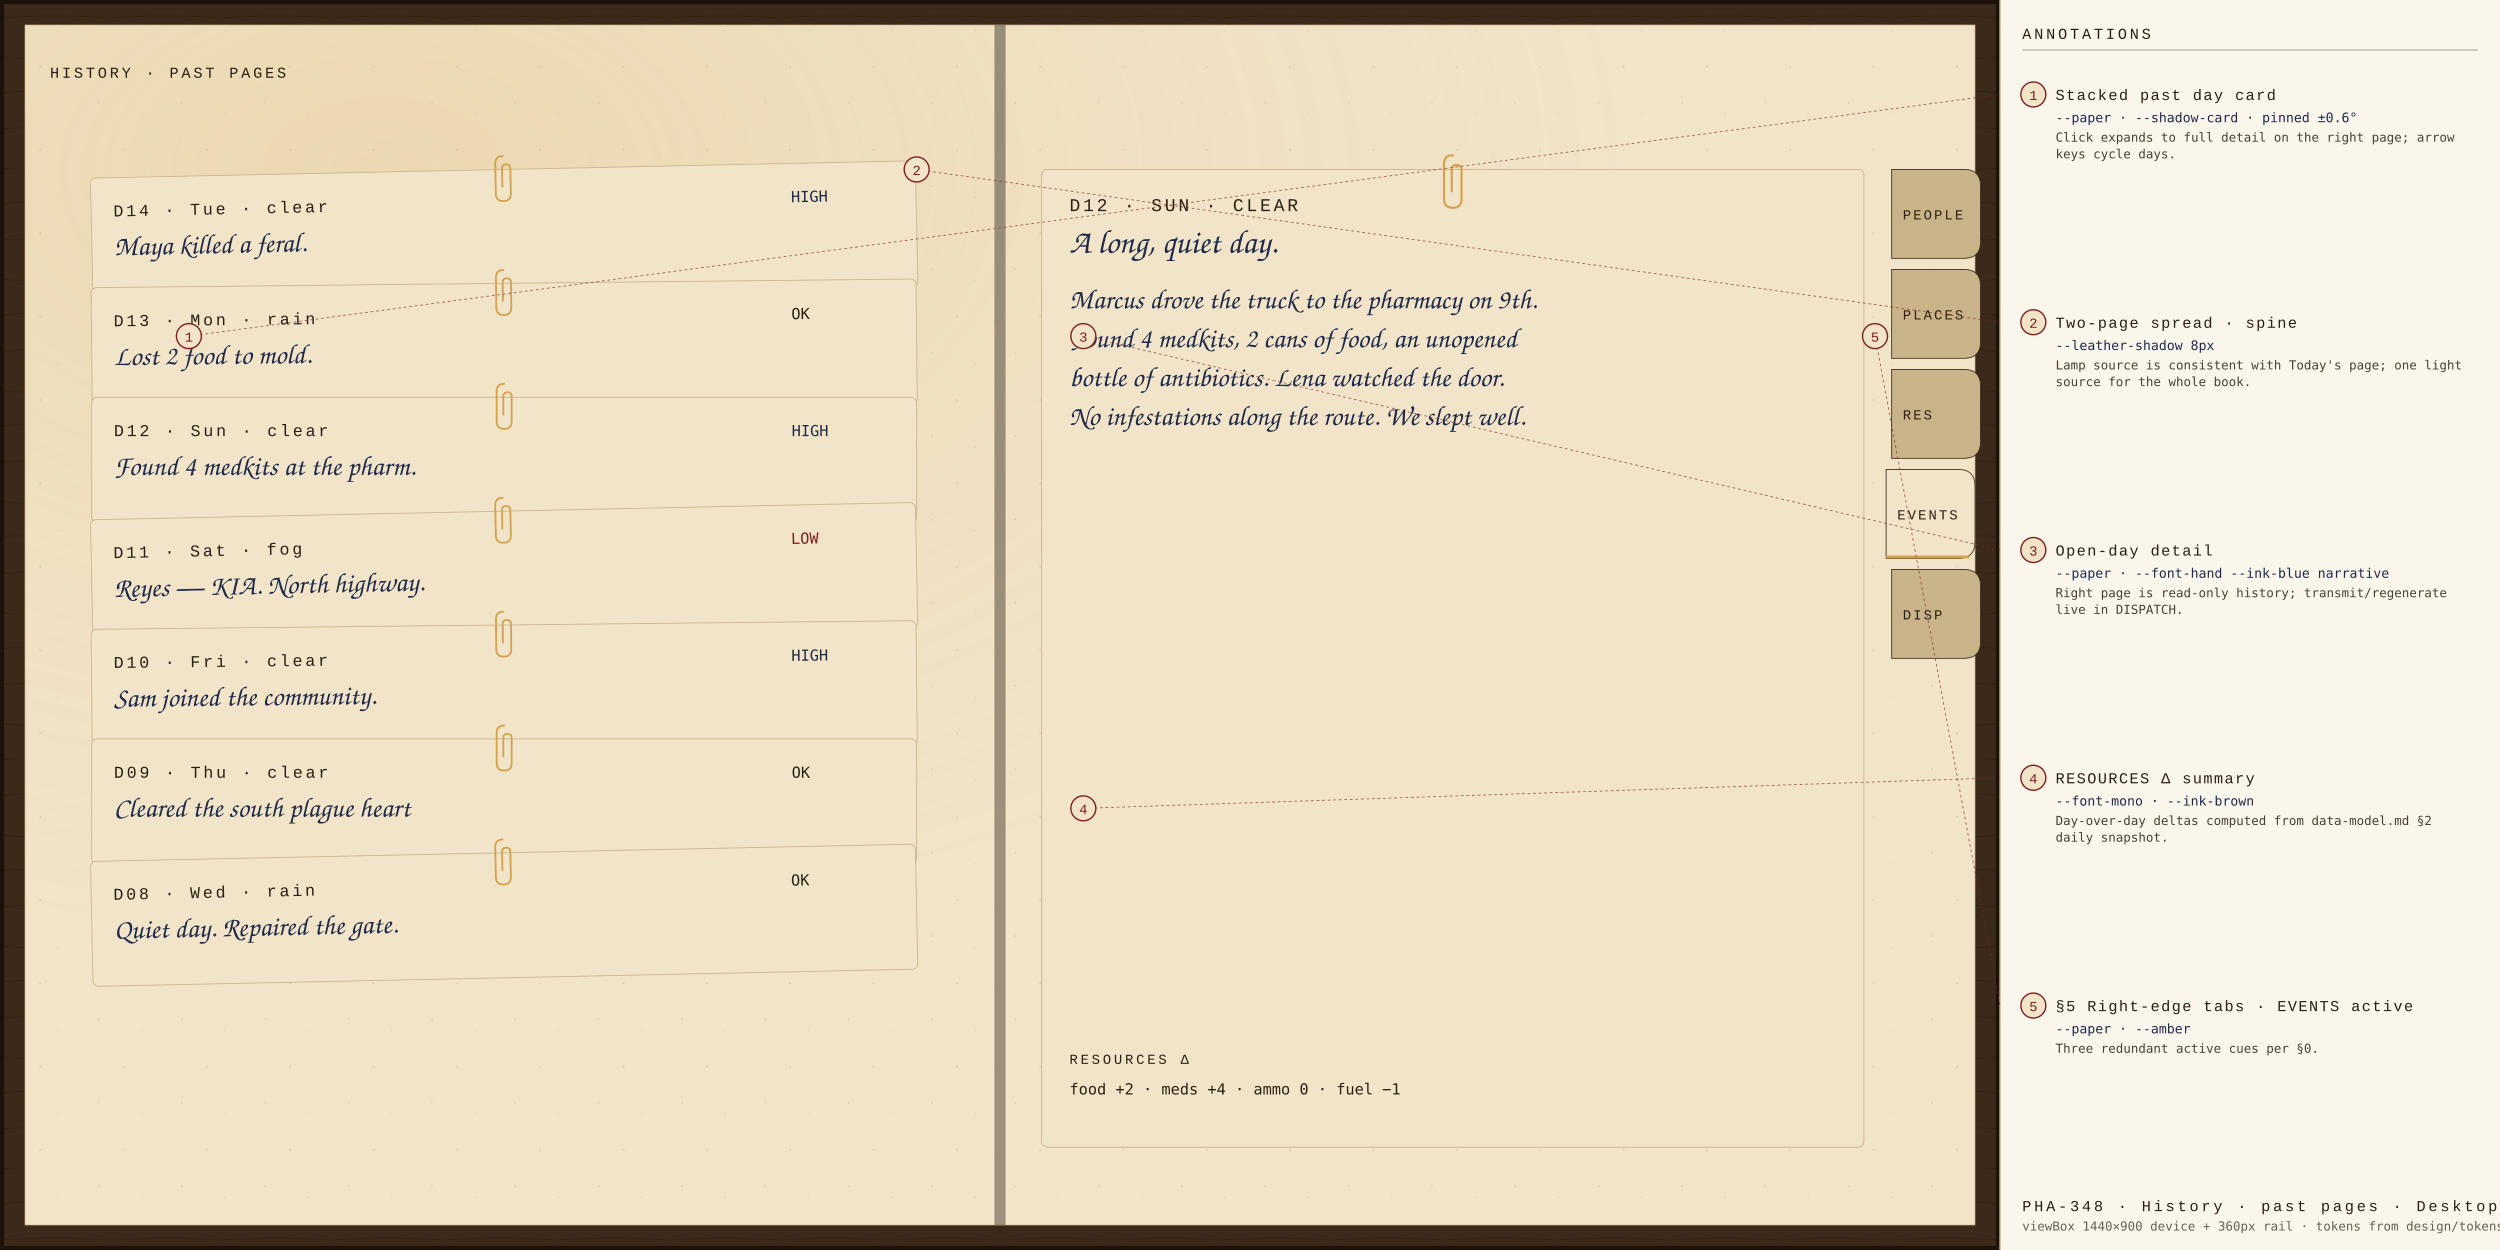
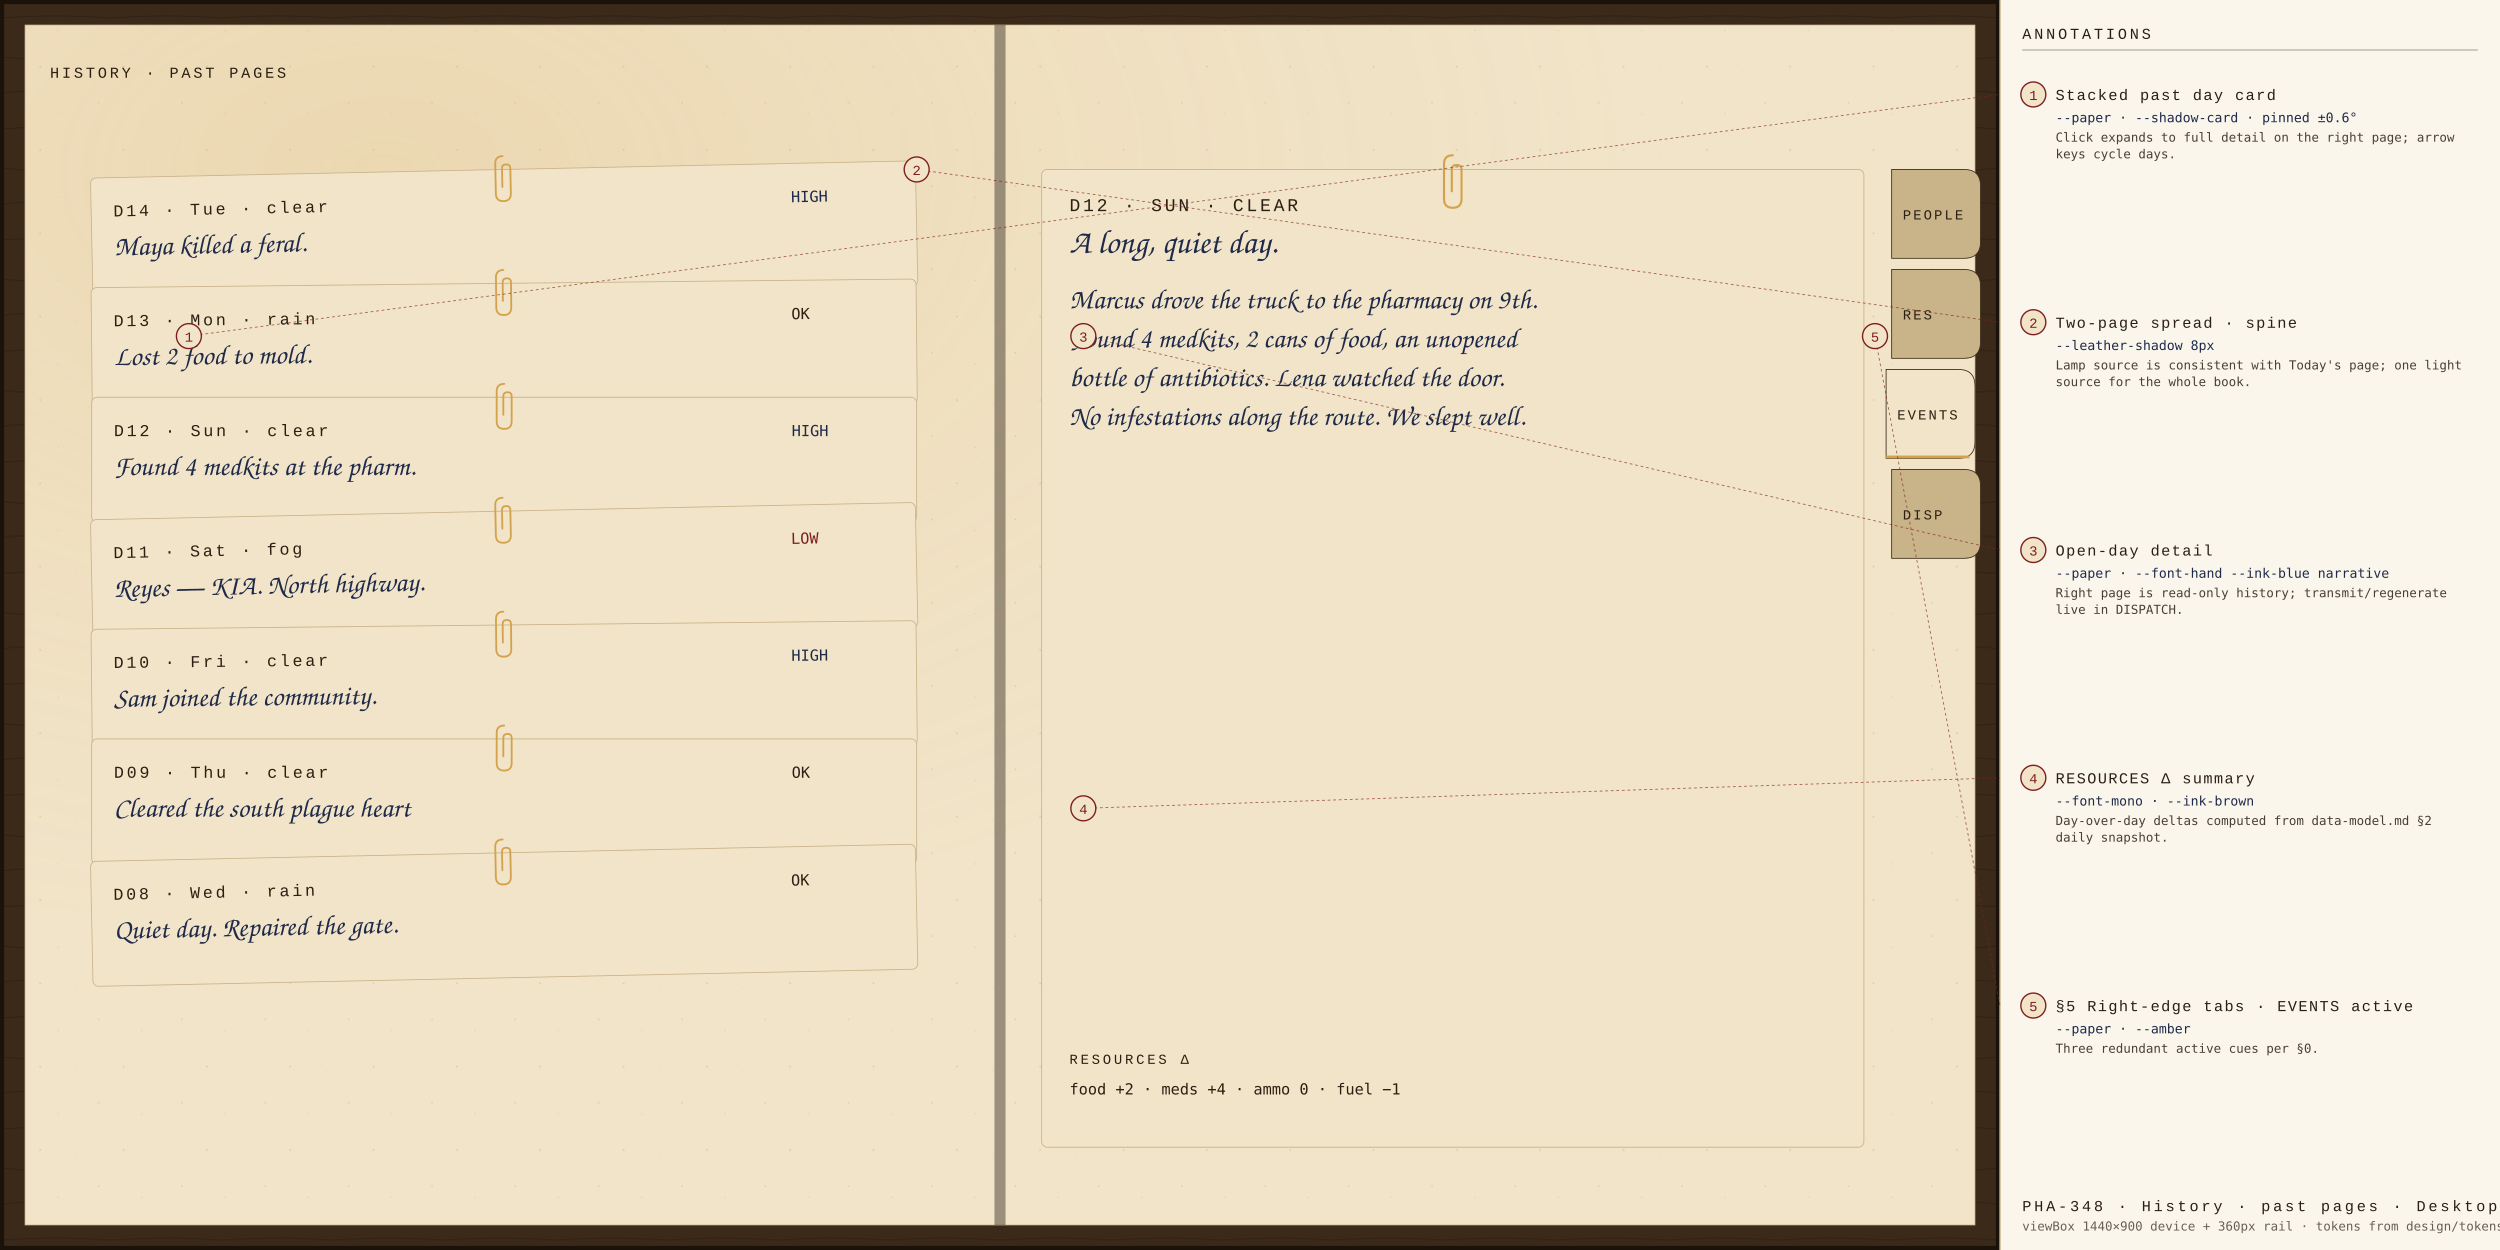
<svg xmlns="http://www.w3.org/2000/svg" viewBox="0 0 1800 900" width="1800" height="900" role="img" aria-label="PHA-348 · History · past pages · Desktop · ≥1025px mockup">
  <defs>
    <pattern id="paperGrain" x="0" y="0" width="60" height="60" patternUnits="userSpaceOnUse">
      <rect width="60" height="60" fill="#F1E4C8" />
      <circle cx="11" cy="14" r="0.6" fill="#C9B388" opacity="0.5" />
      <circle cx="42" cy="22" r="0.5" fill="#C9B388" opacity="0.4" />
      <circle cx="29" cy="48" r="0.7" fill="#C9B388" opacity="0.45" />
      <circle cx="55" cy="51" r="0.4" fill="#C9B388" opacity="0.3" />
    </pattern>
    <pattern id="leatherGrain" x="0" y="0" width="80" height="80" patternUnits="userSpaceOnUse">
      <rect width="80" height="80" fill="#3B2A1A" />
      <path d="M0 13 q40 -3 80 0 M0 41 q40 4 80 0 M0 67 q40 -4 80 0" stroke="#1B120A" stroke-width="0.6" fill="none" opacity="0.5" />
    </pattern>
    <radialGradient id="lamp" cx="18%" cy="12%" r="65%">
      <stop offset="0%" stop-color="#D4A24C" stop-opacity="0.18" />
      <stop offset="55%" stop-color="#D4A24C" stop-opacity="0.06" />
      <stop offset="100%" stop-color="#D4A24C" stop-opacity="0" />
    </radialGradient>
    <filter id="hand" x="-2%" y="-50%" width="104%" height="200%">
      <feTurbulence type="fractalNoise" baseFrequency="0.7" numOctaves="2" seed="3" />
      <feDisplacementMap in="SourceGraphic" scale="0.6" />
    </filter>
    <symbol id="paperclip" viewBox="0 0 40 60">
      <path d="M20 4 q-9 0 -9 9 v36 q0 9 9 9 t9 -9 v-30 q0 -5 -5 -5 t-5 5 v22" fill="none" stroke="#D4A24C" stroke-width="2.2" stroke-linecap="round" />
    </symbol>
    <symbol id="touchHint" viewBox="0 0 44 44">
      <rect x="0" y="0" width="44" height="44" fill="none" stroke="#D4A24C" stroke-width="1" stroke-dasharray="3 3" opacity="0.6" />
    </symbol>
  </defs>
  <rect x="0" y="0" width="1800" height="900" fill="#3B2A1A" />
  <rect x="0" y="0" width="1440" height="900" fill="url(#leatherGrain)" />
  <rect x="0" y="0" width="1440" height="900" fill="url(#leatherGrain)" />
  <rect x="0" y="0" width="1440" height="900" fill="#3B2A1A" opacity="0.15" />
  <rect x="0" y="0" width="1440" height="3" fill="#1B120A" />
  <rect x="0" y="897" width="1440" height="3" fill="#1B120A" />
  <rect x="0" y="0" width="3" height="900" fill="#1B120A" />
  <rect x="1437" y="0" width="3" height="900" fill="#1B120A" />
  <rect x="18" y="18" width="1404" height="864" fill="url(#paperGrain)" stroke="#C9B388" stroke-width="0.5" />
  <rect x="18" y="18" width="1404" height="864" fill="url(#lamp)" />
  <text x="36" y="56" font-family="'Special Elite', 'Courier New', Courier, monospace" font-size="11" fill="#2A1F12" letter-spacing="2">HISTORY · PAST PAGES</text>
  <rect x="716" y="18" width="8" height="864" fill="#1B120A" opacity="0.4" />
  <g transform="rotate(-1.2 363.0 167.0)">
    <rect x="66" y="122" width="594" height="90" fill="#F1E4C8" stroke="#C9B388" stroke-width="0.6" rx="4" />
    <text x="82" y="150" font-family="'Special Elite', 'Courier New', Courier, monospace" font-size="12" fill="#2A1F12" letter-spacing="2">D14 · Tue · clear</text>
    <text x="82" y="178" font-family="'Caveat', 'Patrick Hand', 'Bradley Hand', cursive" font-size="20" fill="#1F2A4A">Maya killed a feral.</text>
    <text x="570" y="150" font-family="'IBM Plex Mono', ui-monospace, Menlo, Consolas, monospace" font-size="11" fill="#1F2A4A">HIGH</text>
    <use href="#paperclip" x="351.0" y="110" width="24" height="36" />
  </g>
  <g transform="rotate(-0.6 363.0 249.0)">
    <rect x="66" y="204" width="594" height="90" fill="#F1E4C8" stroke="#C9B388" stroke-width="0.6" rx="4" />
    <text x="82" y="232" font-family="'Special Elite', 'Courier New', Courier, monospace" font-size="12" fill="#2A1F12" letter-spacing="2">D13 · Mon · rain</text>
    <text x="82" y="260" font-family="'Caveat', 'Patrick Hand', 'Bradley Hand', cursive" font-size="20" fill="#1F2A4A">Lost 2 food to mold.</text>
    <text x="570" y="232" font-family="'IBM Plex Mono', ui-monospace, Menlo, Consolas, monospace" font-size="11" fill="#2A1F12">OK</text>
    <use href="#paperclip" x="351.0" y="192" width="24" height="36" />
  </g>
  <g transform="rotate(0.0 363.0 331.0)">
    <rect x="66" y="286" width="594" height="90" fill="#F1E4C8" stroke="#C9B388" stroke-width="0.6" rx="4" />
    <text x="82" y="314" font-family="'Special Elite', 'Courier New', Courier, monospace" font-size="12" fill="#2A1F12" letter-spacing="2">D12 · Sun · clear</text>
    <text x="82" y="342" font-family="'Caveat', 'Patrick Hand', 'Bradley Hand', cursive" font-size="20" fill="#1F2A4A">Found 4 medkits at the pharm.</text>
    <text x="570" y="314" font-family="'IBM Plex Mono', ui-monospace, Menlo, Consolas, monospace" font-size="11" fill="#1F2A4A">HIGH</text>
    <use href="#paperclip" x="351.0" y="274" width="24" height="36" />
  </g>
  <g transform="rotate(-1.2 363.0 413.0)">
    <rect x="66" y="368" width="594" height="90" fill="#F1E4C8" stroke="#C9B388" stroke-width="0.6" rx="4" />
    <text x="82" y="396" font-family="'Special Elite', 'Courier New', Courier, monospace" font-size="12" fill="#2A1F12" letter-spacing="2">D11 · Sat · fog</text>
    <text x="82" y="424" font-family="'Caveat', 'Patrick Hand', 'Bradley Hand', cursive" font-size="20" fill="#1F2A4A">Reyes — KIA. North highway.</text>
    <text x="570" y="396" font-family="'IBM Plex Mono', ui-monospace, Menlo, Consolas, monospace" font-size="11" fill="#7E1E1E">LOW</text>
    <use href="#paperclip" x="351.0" y="356" width="24" height="36" />
  </g>
  <g transform="rotate(-0.6 363.0 495.0)">
    <rect x="66" y="450" width="594" height="90" fill="#F1E4C8" stroke="#C9B388" stroke-width="0.6" rx="4" />
    <text x="82" y="478" font-family="'Special Elite', 'Courier New', Courier, monospace" font-size="12" fill="#2A1F12" letter-spacing="2">D10 · Fri · clear</text>
    <text x="82" y="506" font-family="'Caveat', 'Patrick Hand', 'Bradley Hand', cursive" font-size="20" fill="#1F2A4A">Sam joined the community.</text>
    <text x="570" y="478" font-family="'IBM Plex Mono', ui-monospace, Menlo, Consolas, monospace" font-size="11" fill="#1F2A4A">HIGH</text>
    <use href="#paperclip" x="351.0" y="438" width="24" height="36" />
  </g>
  <g transform="rotate(0.0 363.0 577.0)">
    <rect x="66" y="532" width="594" height="90" fill="#F1E4C8" stroke="#C9B388" stroke-width="0.6" rx="4" />
    <text x="82" y="560" font-family="'Special Elite', 'Courier New', Courier, monospace" font-size="12" fill="#2A1F12" letter-spacing="2">D09 · Thu · clear</text>
    <text x="82" y="588" font-family="'Caveat', 'Patrick Hand', 'Bradley Hand', cursive" font-size="20" fill="#1F2A4A">Cleared the south plague heart</text>
    <text x="570" y="560" font-family="'IBM Plex Mono', ui-monospace, Menlo, Consolas, monospace" font-size="11" fill="#2A1F12">OK</text>
    <use href="#paperclip" x="351.0" y="520" width="24" height="36" />
  </g>
  <g transform="rotate(-1.2 363.0 659.0)">
    <rect x="66" y="614" width="594" height="90" fill="#F1E4C8" stroke="#C9B388" stroke-width="0.6" rx="4" />
    <text x="82" y="642" font-family="'Special Elite', 'Courier New', Courier, monospace" font-size="12" fill="#2A1F12" letter-spacing="2">D08 · Wed · rain</text>
    <text x="82" y="670" font-family="'Caveat', 'Patrick Hand', 'Bradley Hand', cursive" font-size="20" fill="#1F2A4A">Quiet day. Repaired the gate.</text>
    <text x="570" y="642" font-family="'IBM Plex Mono', ui-monospace, Menlo, Consolas, monospace" font-size="11" fill="#2A1F12">OK</text>
    <use href="#paperclip" x="351.0" y="602" width="24" height="36" />
  </g>
  <rect x="750" y="122" width="592" height="704" fill="#F1E4C8" stroke="#C9B388" stroke-width="0.6" rx="4" />
  <use href="#paperclip" x="1032.0" y="108" width="28" height="44" />
  <text x="770" y="152" font-family="'Special Elite', 'Courier New', Courier, monospace" font-size="13" fill="#2A1F12" letter-spacing="2">D12 · SUN · CLEAR</text>
  <text x="770" y="182" font-family="'Caveat', 'Patrick Hand', 'Bradley Hand', cursive" font-size="24" fill="#1F2A4A">A long, quiet day.</text>
  <text x="770" y="222" font-family="'Caveat', 'Patrick Hand', 'Bradley Hand', cursive" font-size="20" fill="#1F2A4A">Marcus drove the truck to the pharmacy on 9th.</text>
  <text x="770" y="250" font-family="'Caveat', 'Patrick Hand', 'Bradley Hand', cursive" font-size="20" fill="#1F2A4A">Found 4 medkits, 2 cans of food, an unopened</text>
  <text x="770" y="278" font-family="'Caveat', 'Patrick Hand', 'Bradley Hand', cursive" font-size="20" fill="#1F2A4A">bottle of antibiotics. Lena watched the door.</text>
  <text x="770" y="306" font-family="'Caveat', 'Patrick Hand', 'Bradley Hand', cursive" font-size="20" fill="#1F2A4A">No infestations along the route. We slept well.</text>
  <text x="770" y="766" font-family="'Special Elite', 'Courier New', Courier, monospace" font-size="10" fill="#2A1F12" letter-spacing="2">RESOURCES Δ</text>
  <text x="770" y="788" font-family="'IBM Plex Mono', ui-monospace, Menlo, Consolas, monospace" font-size="11" fill="#2A1F12">food +2 · meds +4 · ammo 0 · fuel −1</text>
  <path d="M1362 122 h52 q12 0 12 12 v40 q0 12 -12 12 h-52 z" fill="#C9B388" stroke="#3B2A1A" stroke-width="0.6" />
  <text x="1370" y="158.0" font-family="'Special Elite', 'Courier New', Courier, monospace" font-size="10" fill="#2A1F12" letter-spacing="1.5">PEOPLE</text>
  <path d="M1362 194 h52 q12 0 12 12 v40 q0 12 -12 12 h-52 z" fill="#C9B388" stroke="#3B2A1A" stroke-width="0.6" />
-   <text x="1370" y="230.0" font-family="'Special Elite', 'Courier New', Courier, monospace" font-size="10" fill="#2A1F12" letter-spacing="1.5">PLACES</text>
-   <path d="M1362 266 h52 q12 0 12 12 v40 q0 12 -12 12 h-52 z" fill="#C9B388" stroke="#3B2A1A" stroke-width="0.6" />
-   <text x="1370" y="302.0" font-family="'Special Elite', 'Courier New', Courier, monospace" font-size="10" fill="#2A1F12" letter-spacing="1.5">RES</text>
-   <path d="M1358 338 h52 q12 0 12 12 v40 q0 12 -12 12 h-52 z" fill="#F1E4C8" stroke="#3B2A1A" stroke-width="0.6" />
-   <text x="1366" y="374.0" font-family="'Special Elite', 'Courier New', Courier, monospace" font-size="10" fill="#2A1F12" letter-spacing="1.5">EVENTS</text>
-   <line x1="1358" y1="401" x2="1418" y2="401" stroke="#D4A24C" stroke-width="2" />
-   <path d="M1362 410 h52 q12 0 12 12 v40 q0 12 -12 12 h-52 z" fill="#C9B388" stroke="#3B2A1A" stroke-width="0.6" />
-   <text x="1370" y="446.0" font-family="'Special Elite', 'Courier New', Courier, monospace" font-size="10" fill="#2A1F12" letter-spacing="1.5">DISP</text>
+   <text x="1370" y="230.0" font-family="'Special Elite', 'Courier New', Courier, monospace" font-size="10" fill="#2A1F12" letter-spacing="1.5">RES</text>
+   <path d="M1358 266 h52 q12 0 12 12 v40 q0 12 -12 12 h-52 z" fill="#F1E4C8" stroke="#3B2A1A" stroke-width="0.6" />
+   <text x="1366" y="302.0" font-family="'Special Elite', 'Courier New', Courier, monospace" font-size="10" fill="#2A1F12" letter-spacing="1.5">EVENTS</text>
+   <line x1="1358" y1="329" x2="1418" y2="329" stroke="#D4A24C" stroke-width="2" />
+   <path d="M1362 338 h52 q12 0 12 12 v40 q0 12 -12 12 h-52 z" fill="#C9B388" stroke="#3B2A1A" stroke-width="0.6" />
+   <text x="1370" y="374.0" font-family="'Special Elite', 'Courier New', Courier, monospace" font-size="10" fill="#2A1F12" letter-spacing="1.5">DISP</text>
  <rect x="1440" y="0" width="360" height="900" fill="#FAF6EC" />
  <line x1="1440" y1="0" x2="1440" y2="900" stroke="#C9B388" stroke-width="1" />
  <text x="1456" y="28" font-family="'Special Elite', 'Courier New', Courier, monospace" font-size="11" fill="#2A1F12" letter-spacing="2">ANNOTATIONS</text>
  <line x1="1456" y1="36" x2="1784" y2="36" stroke="#2A1F12" stroke-width="0.6" opacity="0.5" />
  <line x1="136" y1="242" x2="1440" y2="68" stroke="#7E1E1E" stroke-width="0.6" stroke-dasharray="2 2" opacity="0.7" />
  <circle cx="136" cy="242" r="9" fill="#F1E4C8" stroke="#7E1E1E" stroke-width="1" />
  <text x="136" y="246" text-anchor="middle" font-family="'Special Elite', 'Courier New', Courier, monospace" font-size="10" fill="#7E1E1E">1</text>
  <circle cx="1464" cy="68" r="9" fill="#F1E4C8" stroke="#7E1E1E" stroke-width="1" />
  <text x="1464" y="72" text-anchor="middle" font-family="'Special Elite', 'Courier New', Courier, monospace" font-size="10" fill="#7E1E1E">1</text>
  <text x="1480" y="72" font-family="'Special Elite', 'Courier New', Courier, monospace" font-size="11" fill="#2A1F12" letter-spacing="1">Stacked past day card</text>
  <text x="1480" y="88" font-family="'IBM Plex Mono', ui-monospace, Menlo, Consolas, monospace" font-size="9.5" fill="#1F2A4A">--paper · --shadow-card · pinned ±0.6°</text>
  <text x="1480" y="102" font-family="'IBM Plex Mono', ui-monospace, Menlo, Consolas, monospace" font-size="9" fill="#2A1F12" opacity="0.85">Click expands to full detail on the right page; arrow</text>
  <text x="1480" y="114" font-family="'IBM Plex Mono', ui-monospace, Menlo, Consolas, monospace" font-size="9" fill="#2A1F12" opacity="0.85">keys cycle days.</text>
  <line x1="660.0" y1="122" x2="1440" y2="232" stroke="#7E1E1E" stroke-width="0.6" stroke-dasharray="2 2" opacity="0.7" />
  <circle cx="660.0" cy="122" r="9" fill="#F1E4C8" stroke="#7E1E1E" stroke-width="1" />
  <text x="660.0" y="126" text-anchor="middle" font-family="'Special Elite', 'Courier New', Courier, monospace" font-size="10" fill="#7E1E1E">2</text>
  <circle cx="1464" cy="232" r="9" fill="#F1E4C8" stroke="#7E1E1E" stroke-width="1" />
  <text x="1464" y="236" text-anchor="middle" font-family="'Special Elite', 'Courier New', Courier, monospace" font-size="10" fill="#7E1E1E">2</text>
  <text x="1480" y="236" font-family="'Special Elite', 'Courier New', Courier, monospace" font-size="11" fill="#2A1F12" letter-spacing="1">Two-page spread · spine</text>
  <text x="1480" y="252" font-family="'IBM Plex Mono', ui-monospace, Menlo, Consolas, monospace" font-size="9.5" fill="#1F2A4A">--leather-shadow 8px</text>
  <text x="1480" y="266" font-family="'IBM Plex Mono', ui-monospace, Menlo, Consolas, monospace" font-size="9" fill="#2A1F12" opacity="0.85">Lamp source is consistent with Today's page; one light</text>
  <text x="1480" y="278" font-family="'IBM Plex Mono', ui-monospace, Menlo, Consolas, monospace" font-size="9" fill="#2A1F12" opacity="0.85">source for the whole book.</text>
  <line x1="780.0" y1="242" x2="1440" y2="396" stroke="#7E1E1E" stroke-width="0.6" stroke-dasharray="2 2" opacity="0.7" />
  <circle cx="780.0" cy="242" r="9" fill="#F1E4C8" stroke="#7E1E1E" stroke-width="1" />
  <text x="780.0" y="246" text-anchor="middle" font-family="'Special Elite', 'Courier New', Courier, monospace" font-size="10" fill="#7E1E1E">3</text>
  <circle cx="1464" cy="396" r="9" fill="#F1E4C8" stroke="#7E1E1E" stroke-width="1" />
  <text x="1464" y="400" text-anchor="middle" font-family="'Special Elite', 'Courier New', Courier, monospace" font-size="10" fill="#7E1E1E">3</text>
  <text x="1480" y="400" font-family="'Special Elite', 'Courier New', Courier, monospace" font-size="11" fill="#2A1F12" letter-spacing="1">Open-day detail</text>
  <text x="1480" y="416" font-family="'IBM Plex Mono', ui-monospace, Menlo, Consolas, monospace" font-size="9.5" fill="#1F2A4A">--paper · --font-hand --ink-blue narrative</text>
  <text x="1480" y="430" font-family="'IBM Plex Mono', ui-monospace, Menlo, Consolas, monospace" font-size="9" fill="#2A1F12" opacity="0.85">Right page is read-only history; transmit/regenerate</text>
  <text x="1480" y="442" font-family="'IBM Plex Mono', ui-monospace, Menlo, Consolas, monospace" font-size="9" fill="#2A1F12" opacity="0.85">live in DISPATCH.</text>
  <line x1="780.0" y1="582" x2="1440" y2="560" stroke="#7E1E1E" stroke-width="0.6" stroke-dasharray="2 2" opacity="0.7" />
  <circle cx="780.0" cy="582" r="9" fill="#F1E4C8" stroke="#7E1E1E" stroke-width="1" />
  <text x="780.0" y="586" text-anchor="middle" font-family="'Special Elite', 'Courier New', Courier, monospace" font-size="10" fill="#7E1E1E">4</text>
  <circle cx="1464" cy="560" r="9" fill="#F1E4C8" stroke="#7E1E1E" stroke-width="1" />
  <text x="1464" y="564" text-anchor="middle" font-family="'Special Elite', 'Courier New', Courier, monospace" font-size="10" fill="#7E1E1E">4</text>
  <text x="1480" y="564" font-family="'Special Elite', 'Courier New', Courier, monospace" font-size="11" fill="#2A1F12" letter-spacing="1">RESOURCES Δ summary</text>
  <text x="1480" y="580" font-family="'IBM Plex Mono', ui-monospace, Menlo, Consolas, monospace" font-size="9.5" fill="#1F2A4A">--font-mono · --ink-brown</text>
  <text x="1480" y="594" font-family="'IBM Plex Mono', ui-monospace, Menlo, Consolas, monospace" font-size="9" fill="#2A1F12" opacity="0.85">Day-over-day deltas computed from data-model.md §2</text>
  <text x="1480" y="606" font-family="'IBM Plex Mono', ui-monospace, Menlo, Consolas, monospace" font-size="9" fill="#2A1F12" opacity="0.85">daily snapshot.</text>
  <line x1="1350" y1="242" x2="1440" y2="724" stroke="#7E1E1E" stroke-width="0.6" stroke-dasharray="2 2" opacity="0.7" />
  <circle cx="1350" cy="242" r="9" fill="#F1E4C8" stroke="#7E1E1E" stroke-width="1" />
  <text x="1350" y="246" text-anchor="middle" font-family="'Special Elite', 'Courier New', Courier, monospace" font-size="10" fill="#7E1E1E">5</text>
  <circle cx="1464" cy="724" r="9" fill="#F1E4C8" stroke="#7E1E1E" stroke-width="1" />
  <text x="1464" y="728" text-anchor="middle" font-family="'Special Elite', 'Courier New', Courier, monospace" font-size="10" fill="#7E1E1E">5</text>
  <text x="1480" y="728" font-family="'Special Elite', 'Courier New', Courier, monospace" font-size="11" fill="#2A1F12" letter-spacing="1">§5 Right-edge tabs · EVENTS active</text>
  <text x="1480" y="744" font-family="'IBM Plex Mono', ui-monospace, Menlo, Consolas, monospace" font-size="9.5" fill="#1F2A4A">--paper · --amber</text>
  <text x="1480" y="758" font-family="'IBM Plex Mono', ui-monospace, Menlo, Consolas, monospace" font-size="9" fill="#2A1F12" opacity="0.85">Three redundant active cues per §0.</text>
  <text x="1456" y="872" font-family="'Special Elite', 'Courier New', Courier, monospace" font-size="11" fill="#2A1F12" letter-spacing="2">PHA-348 · History · past pages · Desktop · ≥1025px</text>
  <text x="1456" y="886" font-family="'IBM Plex Mono', ui-monospace, Menlo, Consolas, monospace" font-size="9" fill="#2A1F12" opacity="0.7">viewBox 1440×900 device + 360px rail · tokens from design/tokens.css · components from design/components.md</text>
</svg>
